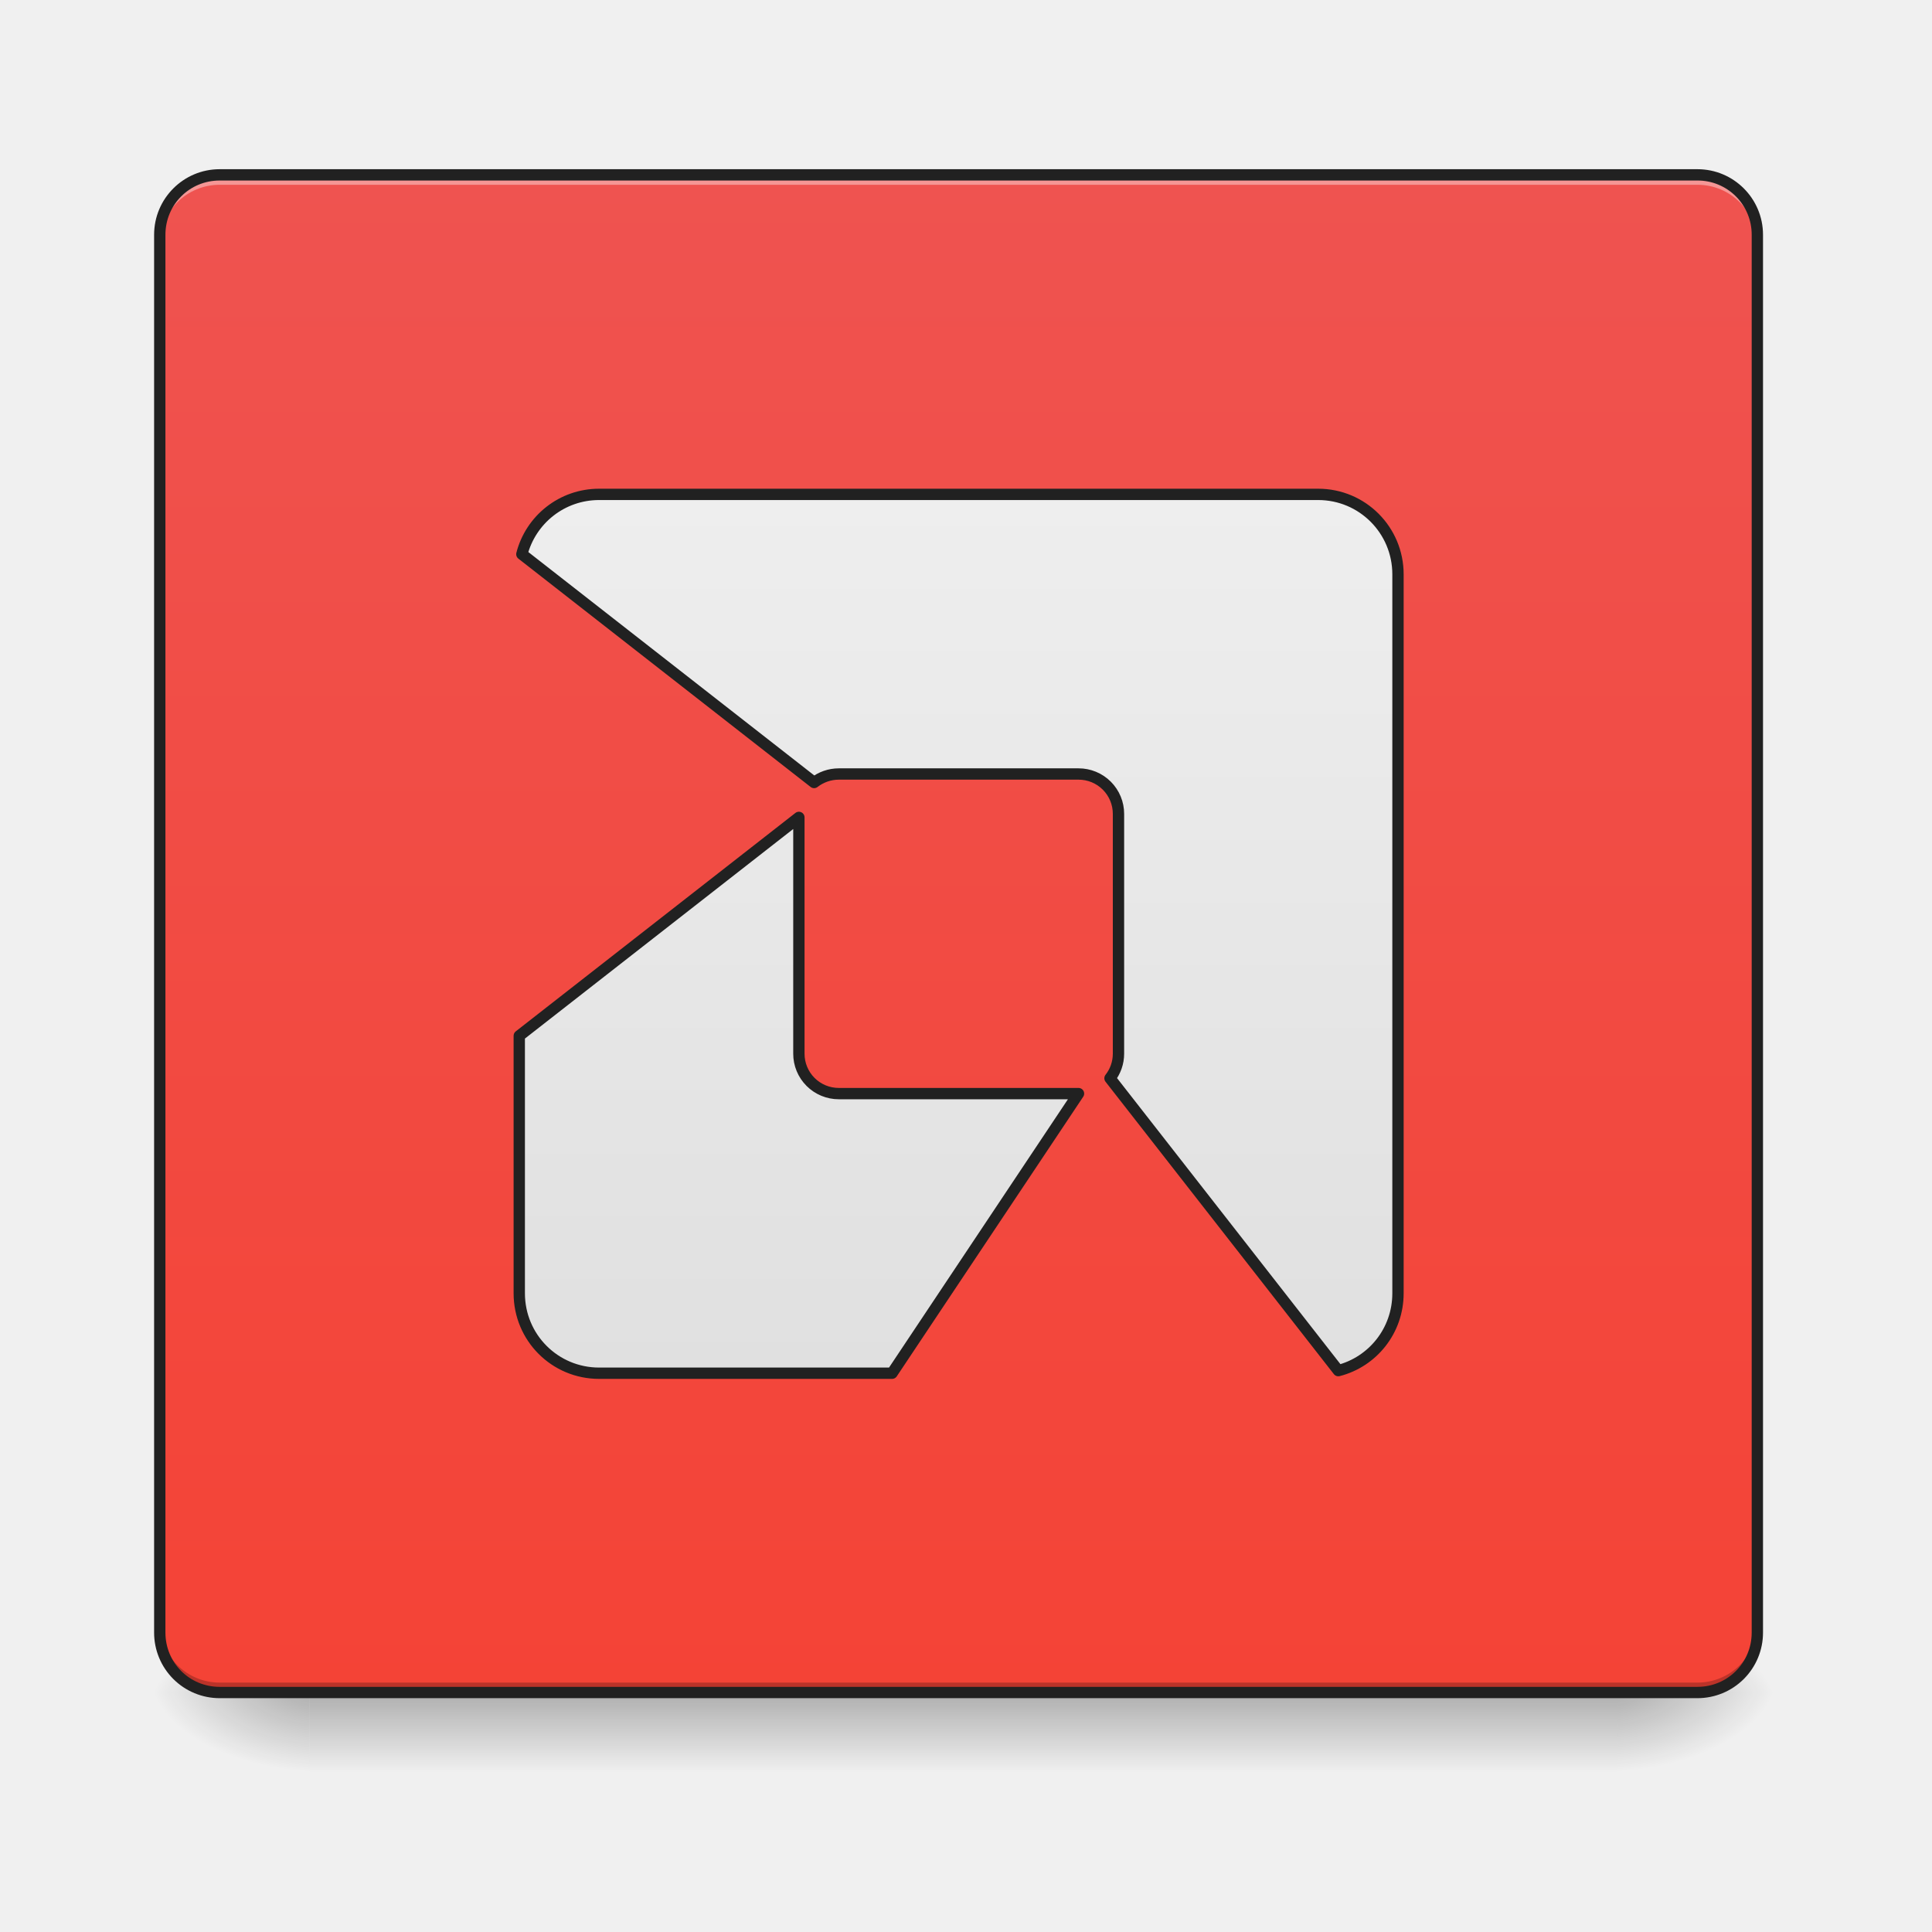
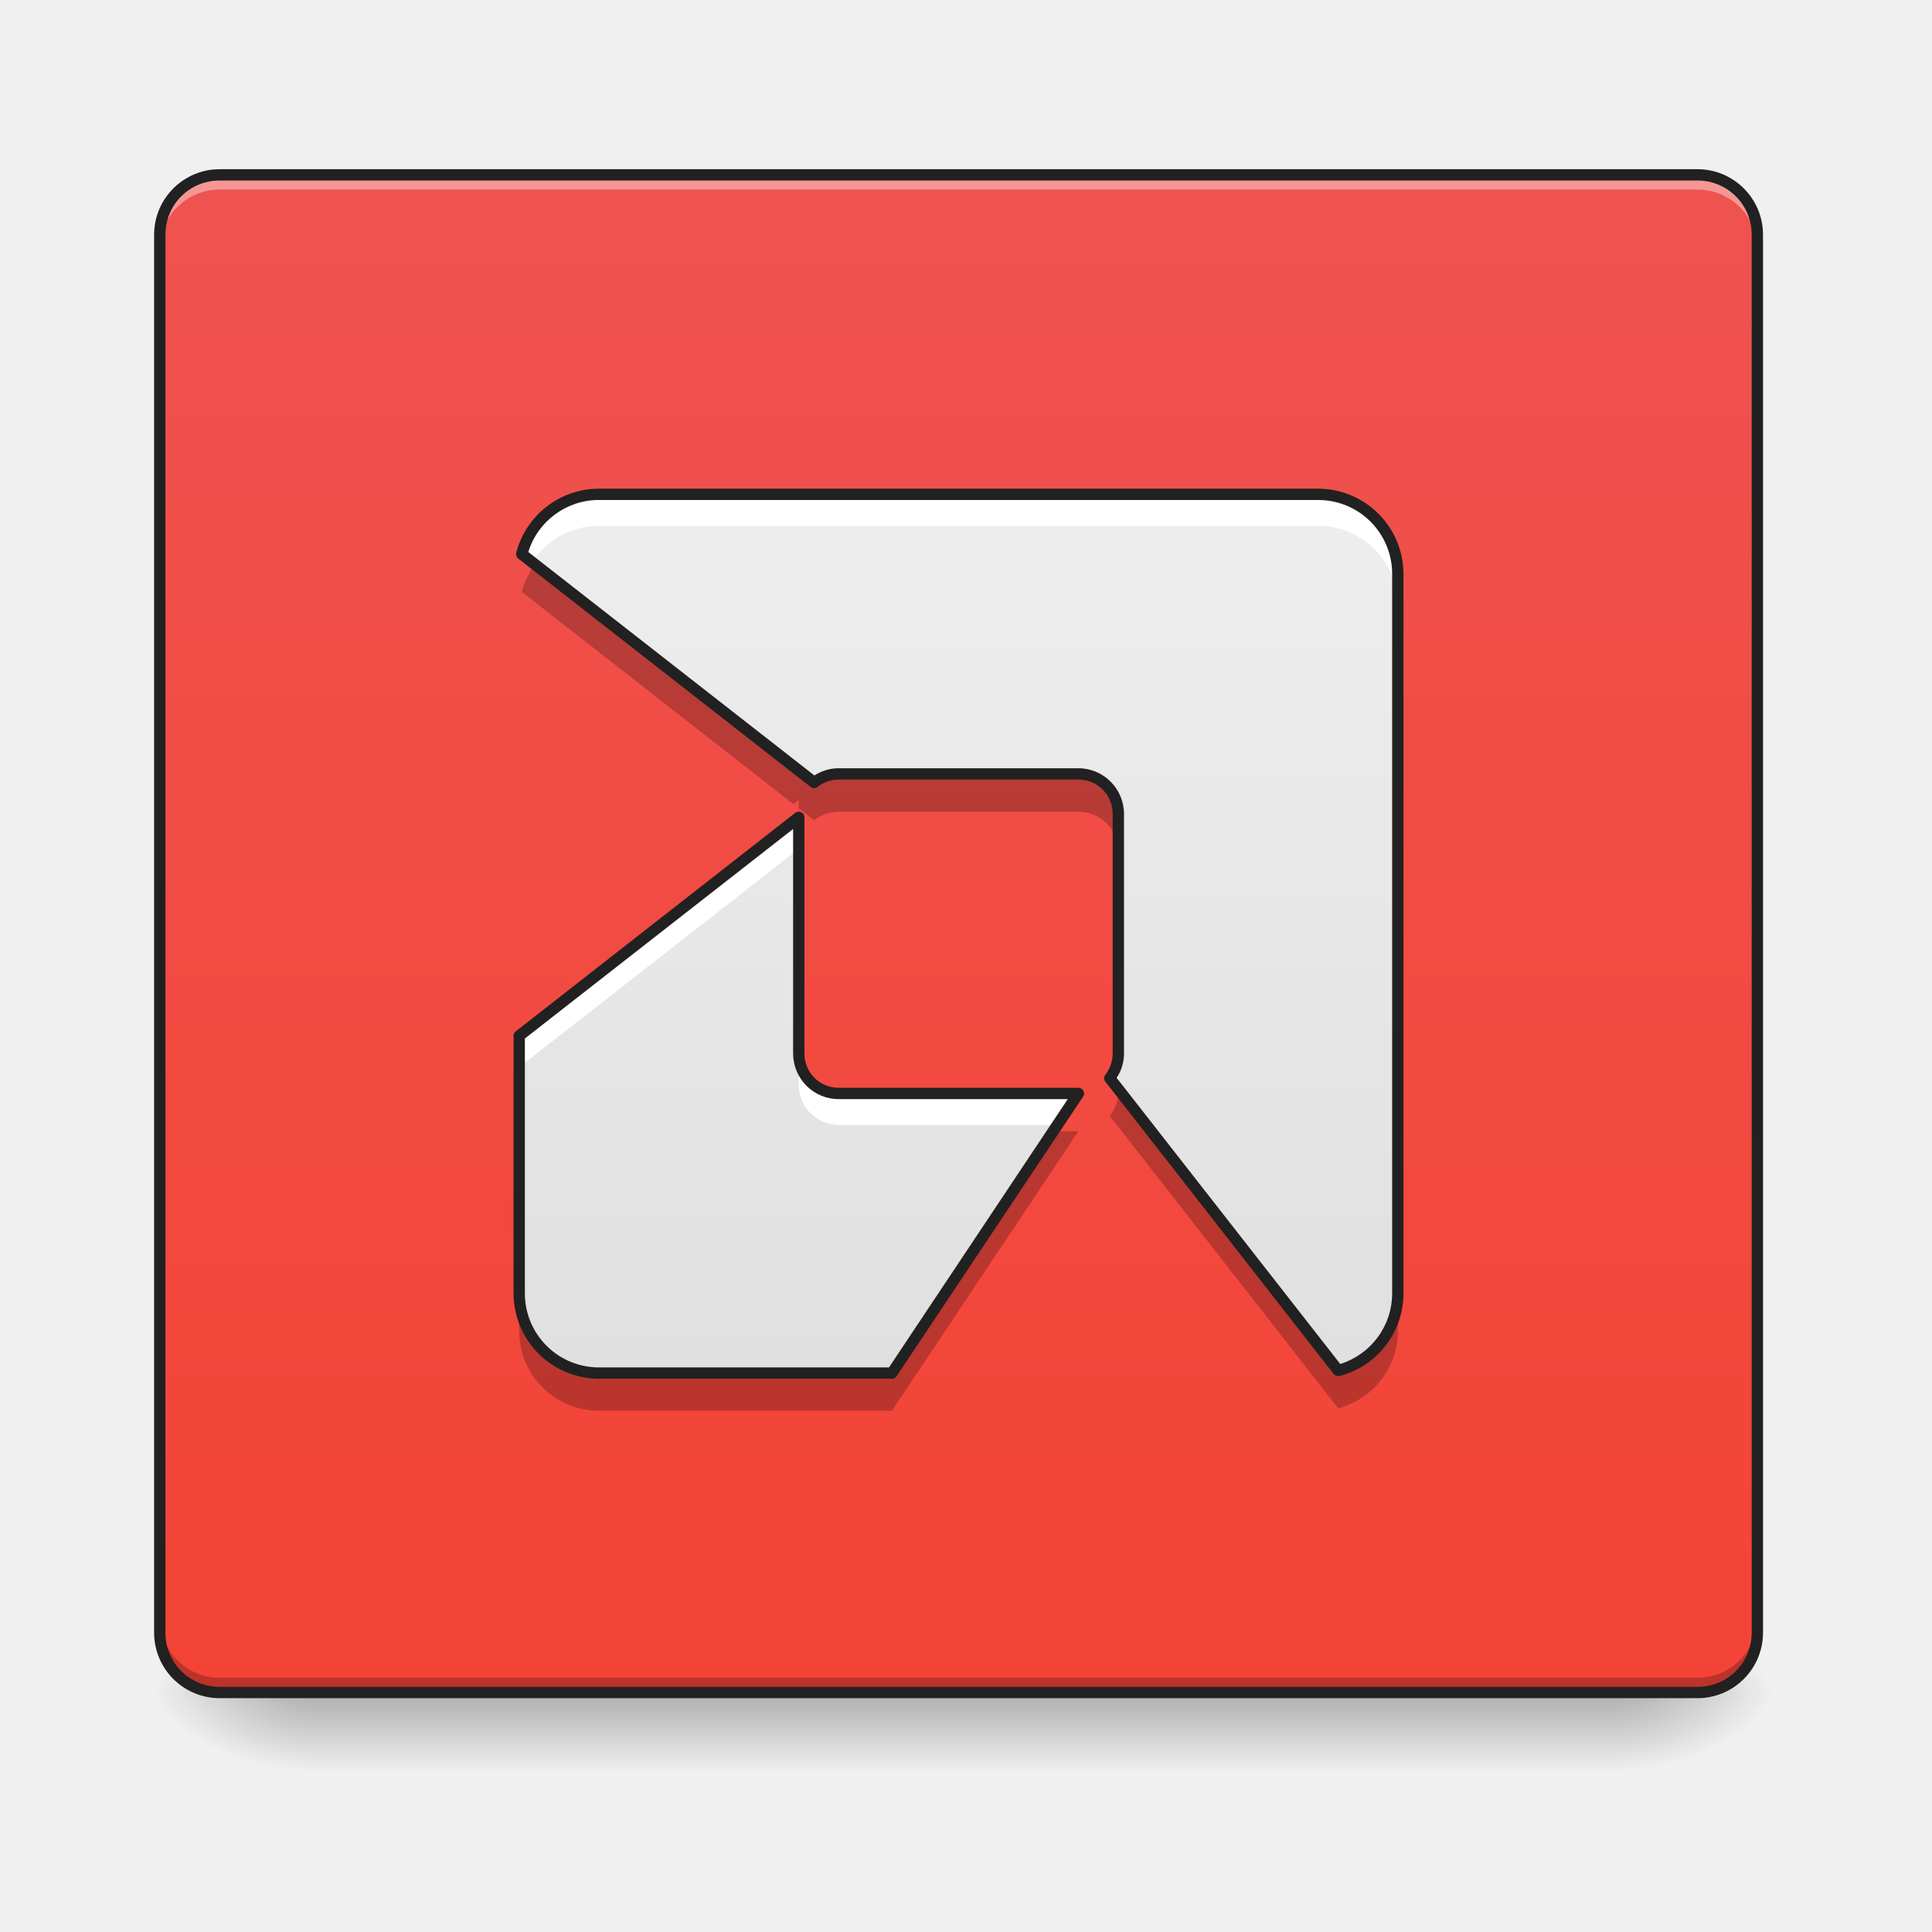
<svg xmlns="http://www.w3.org/2000/svg" width="64pt" height="64pt" viewBox="0 0 64 64">
  <defs>
    <linearGradient id="a" gradientUnits="userSpaceOnUse" x1="254" y1="233.5" x2="254" y2="254.667" gradientTransform="translate(0 26.878) scale(.12501)">
      <stop offset="0" stop-opacity=".275" />
      <stop offset="1" stop-opacity="0" />
    </linearGradient>
    <radialGradient id="b" gradientUnits="userSpaceOnUse" cx="450.909" cy="189.579" fx="450.909" fy="189.579" r="21.167" gradientTransform="matrix(0 -.15626 -.28128 0 106.246 127.19)">
      <stop offset="0" stop-opacity=".314" />
      <stop offset=".222" stop-opacity=".275" />
      <stop offset="1" stop-opacity="0" />
    </radialGradient>
    <radialGradient id="c" gradientUnits="userSpaceOnUse" cx="450.909" cy="189.579" fx="450.909" fy="189.579" r="21.167" gradientTransform="matrix(0 .15626 .28128 0 -42.409 -15.055)">
      <stop offset="0" stop-opacity=".314" />
      <stop offset=".222" stop-opacity=".275" />
      <stop offset="1" stop-opacity="0" />
    </radialGradient>
    <radialGradient id="d" gradientUnits="userSpaceOnUse" cx="450.909" cy="189.579" fx="450.909" fy="189.579" r="21.167" gradientTransform="matrix(0 -.15626 .28128 0 -42.409 127.19)">
      <stop offset="0" stop-opacity=".314" />
      <stop offset=".222" stop-opacity=".275" />
      <stop offset="1" stop-opacity="0" />
    </radialGradient>
    <radialGradient id="e" gradientUnits="userSpaceOnUse" cx="450.909" cy="189.579" fx="450.909" fy="189.579" r="21.167" gradientTransform="matrix(0 .15626 -.28128 0 106.246 -15.055)">
      <stop offset="0" stop-opacity=".314" />
      <stop offset=".222" stop-opacity=".275" />
      <stop offset="1" stop-opacity="0" />
    </radialGradient>
    <linearGradient id="f" gradientUnits="userSpaceOnUse" x1="254" y1="233.5" x2="254" y2="-168.667" gradientTransform="translate(0 26.878) scale(.12501)">
      <stop offset="0" stop-color="#f44336" />
      <stop offset="1" stop-color="#ef5350" />
    </linearGradient>
-     <linearGradient id="g" gradientUnits="userSpaceOnUse" x1="254" y1="148.833" x2="254" y2="-84" gradientTransform="matrix(3.77953 0 0 3.77953 0 812.598)">
+     <linearGradient id="g" gradientUnits="userSpaceOnUse" x1="254" y1="148.833" x2="254" y2="-84" gradientTransform="translate(0 26.878) scale(.12501)">
      <stop offset="0" stop-color="#e0e0e0" />
      <stop offset="1" stop-color="#eee" />
    </linearGradient>
  </defs>
  <path d="M10.254 56.066h43.328v2.649H10.254zm0 0" fill="url(#a)" />
  <path d="M53.582 56.066h5.293v-2.644h-5.293zm0 0" fill="url(#b)" />
  <path d="M10.254 56.066H4.96v2.649h5.293zm0 0" fill="url(#c)" />
  <path d="M10.254 56.066H4.96v-2.644h5.293zm0 0" fill="url(#d)" />
  <path d="M53.582 56.066h5.293v2.649h-5.293zm0 0" fill="url(#e)" />
  <path d="M7.277 5.793H56.23c1.094 0 1.985.887 1.985 1.984v46.305c0 1.098-.89 1.984-1.985 1.984H7.277a1.982 1.982 0 0 1-1.984-1.984V7.777c0-1.097.887-1.984 1.984-1.984zm0 0" fill="url(#f)" />
-   <path d="M7.277 5.793a1.977 1.977 0 0 0-1.984 1.984v.332a1.98 1.98 0 0 1 1.984-1.988H56.23c1.098 0 1.985.887 1.985 1.988v-.332a1.98 1.98 0 0 0-1.985-1.984zm0 0" fill="#fff" fill-opacity=".392" />
-   <path d="M7.277 56.066a1.977 1.977 0 0 1-1.984-1.984v-.328a1.98 1.98 0 0 0 1.984 1.984H56.23a1.982 1.982 0 0 0 1.985-1.984v.328a1.98 1.98 0 0 1-1.985 1.984zm0 0" fill="#030303" fill-opacity=".235" />
+   <path d="M7.277 5.953a1.977 1.977 0 0 0-1.984 1.984v.329A1.98 1.98 0 0 1 7.277 6.28H56.23c1.098 0 1.985.887 1.985 1.985v-.329a1.98 1.98 0 0 0-1.985-1.984zm0 0" fill="#fff" fill-opacity=".392" />
+   <path d="M7.277 55.906a1.977 1.977 0 0 1-1.984-1.984v-.328a1.98 1.98 0 0 0 1.984 1.984H56.23a1.982 1.982 0 0 0 1.985-1.984v.328a1.98 1.98 0 0 1-1.985 1.984zm0 0" fill="#030303" fill-opacity=".235" />
+   <path d="M18.023 18.355a2.598 2.598 0 0 0-.738 1.25l8.996 7.032.18-.14v.28l.504.395c.226-.176.512-.281.82-.281h7.938c.734 0 1.324.59 1.324 1.32v-1.828c0-.73-.59-1.32-1.324-1.32h-7.938c-.308 0-.594.101-.82.28zM37.047 35.5v.652c0 .309-.106.59-.281.817l7.562 9.683a2.642 2.642 0 0 0 1.977-2.562v-1.828a2.634 2.634 0 0 1-1.977 2.558zm-2.543 1.973l-4.957 7.433h-9.703a2.639 2.639 0 0 1-2.645-2.644v1.828a2.639 2.639 0 0 0 2.645 2.644h9.703l6.176-9.261zm0 0" fill-opacity=".235" />
  <path d="M7.277 5.605c-1.199 0-2.172.973-2.172 2.172v46.305a2.17 2.17 0 0 0 2.172 2.172H56.23a2.17 2.17 0 0 0 2.172-2.172V7.777c0-1.199-.972-2.172-2.172-2.172zm0 .375H56.23a1.79 1.79 0 0 1 1.797 1.797v46.305c0 1-.8 1.797-1.797 1.797H7.277c-1 0-1.797-.797-1.797-1.797V7.777c0-1 .797-1.797 1.797-1.797zm0 0" fill="#212121" />
-   <path d="M599.943 495.07c-37.32 0-68.498 25.392-77.355 59.877l292.65 228.64c6.849-5.315 15.47-8.503 24.8-8.503h239.977a39.919 39.919 0 0 1 40.036 40.035v239.977c0 9.33-3.19 17.951-8.504 24.683l228.64 292.767c34.485-8.857 59.758-40.035 59.758-77.473V575.142c0-44.287-35.666-80.071-79.953-80.071zm200.06 323.474l-280.013 218.72v257.81c0 44.404 35.666 80.07 79.953 80.07H893.3l186.714-280.012H840.038a39.919 39.919 0 0 1-40.036-40.036zm0 0" transform="scale(.03308)" fill="url(#g)" stroke-width="11.339" stroke-linecap="square" stroke-linejoin="round" stroke="#212121" />
+   <path d="M19.844 16.375c-1.235 0-2.266.84-2.559 1.98l9.68 7.563c.226-.176.512-.281.82-.281h7.938c.734 0 1.324.59 1.324 1.324v7.937c0 .309-.106.594-.281.817l7.562 9.683a2.635 2.635 0 0 0 1.977-2.562V19.023a2.642 2.642 0 0 0-2.645-2.648zm6.617 10.7l-9.262 7.234v8.527a2.64 2.64 0 0 0 2.645 2.648h9.703l6.176-9.261h-7.938a1.32 1.32 0 0 1-1.324-1.325zm0 0" fill="url(#g)" />
+   <path d="M19.844 16.375c-1.235 0-2.266.84-2.559 1.98l.34.266a2.64 2.64 0 0 1 2.219-1.203H43.66a2.639 2.639 0 0 1 2.645 2.645v-1.04a2.642 2.642 0 0 0-2.645-2.648zm6.617 10.7l-9.262 7.234v1.043l9.262-7.235zm0 7.823v1.043c0 .73.59 1.325 1.324 1.325h7.242l.696-1.043h-7.938a1.32 1.32 0 0 1-1.324-1.325zm10.586 0c0 .309-.106.594-.281.817l.273.355c.004-.043.008-.086.008-.129zm0 0" fill="#fff" />
+   <path d="M19.844 16.188a2.833 2.833 0 0 0-2.742 2.12.19.19 0 0 0 .066.196l9.684 7.562a.182.182 0 0 0 .23 0c.195-.152.434-.242.703-.242h7.938a1.13 1.13 0 0 1 1.136 1.137v7.937c0 .266-.093.508-.242.704a.182.182 0 0 0 0 .23l7.563 9.684a.197.197 0 0 0 .195.066 2.83 2.83 0 0 0 2.117-2.746V19.023a2.832 2.832 0 0 0-2.832-2.835zm0 .375H43.66a2.447 2.447 0 0 1 2.457 2.46v23.813c0 1.11-.722 2.035-1.719 2.348l-7.406-9.477a1.48 1.48 0 0 0 .242-.809v-7.937c0-.832-.68-1.512-1.511-1.512h-7.938c-.3 0-.574.09-.808.238L17.5 18.285a2.45 2.45 0 0 1 2.344-1.723zm6.613 10.324a.189.189 0 0 0-.113.039l-9.258 7.238a.183.183 0 0 0-.074.145v8.527a2.832 2.832 0 0 0 2.832 2.836h9.703a.185.185 0 0 0 .156-.086l6.176-9.258a.185.185 0 0 0 .008-.195.186.186 0 0 0-.164-.098h-7.938a1.13 1.13 0 0 1-1.137-1.137v-7.824c0-.05-.02-.097-.058-.133a.186.186 0 0 0-.133-.054zm-.184.574v7.437a1.51 1.51 0 0 0 1.512 1.512h7.586l-5.922 8.887h-9.605a2.45 2.45 0 0 1-2.457-2.461v-8.434zm0 0" fill="#212121" />
</svg>
